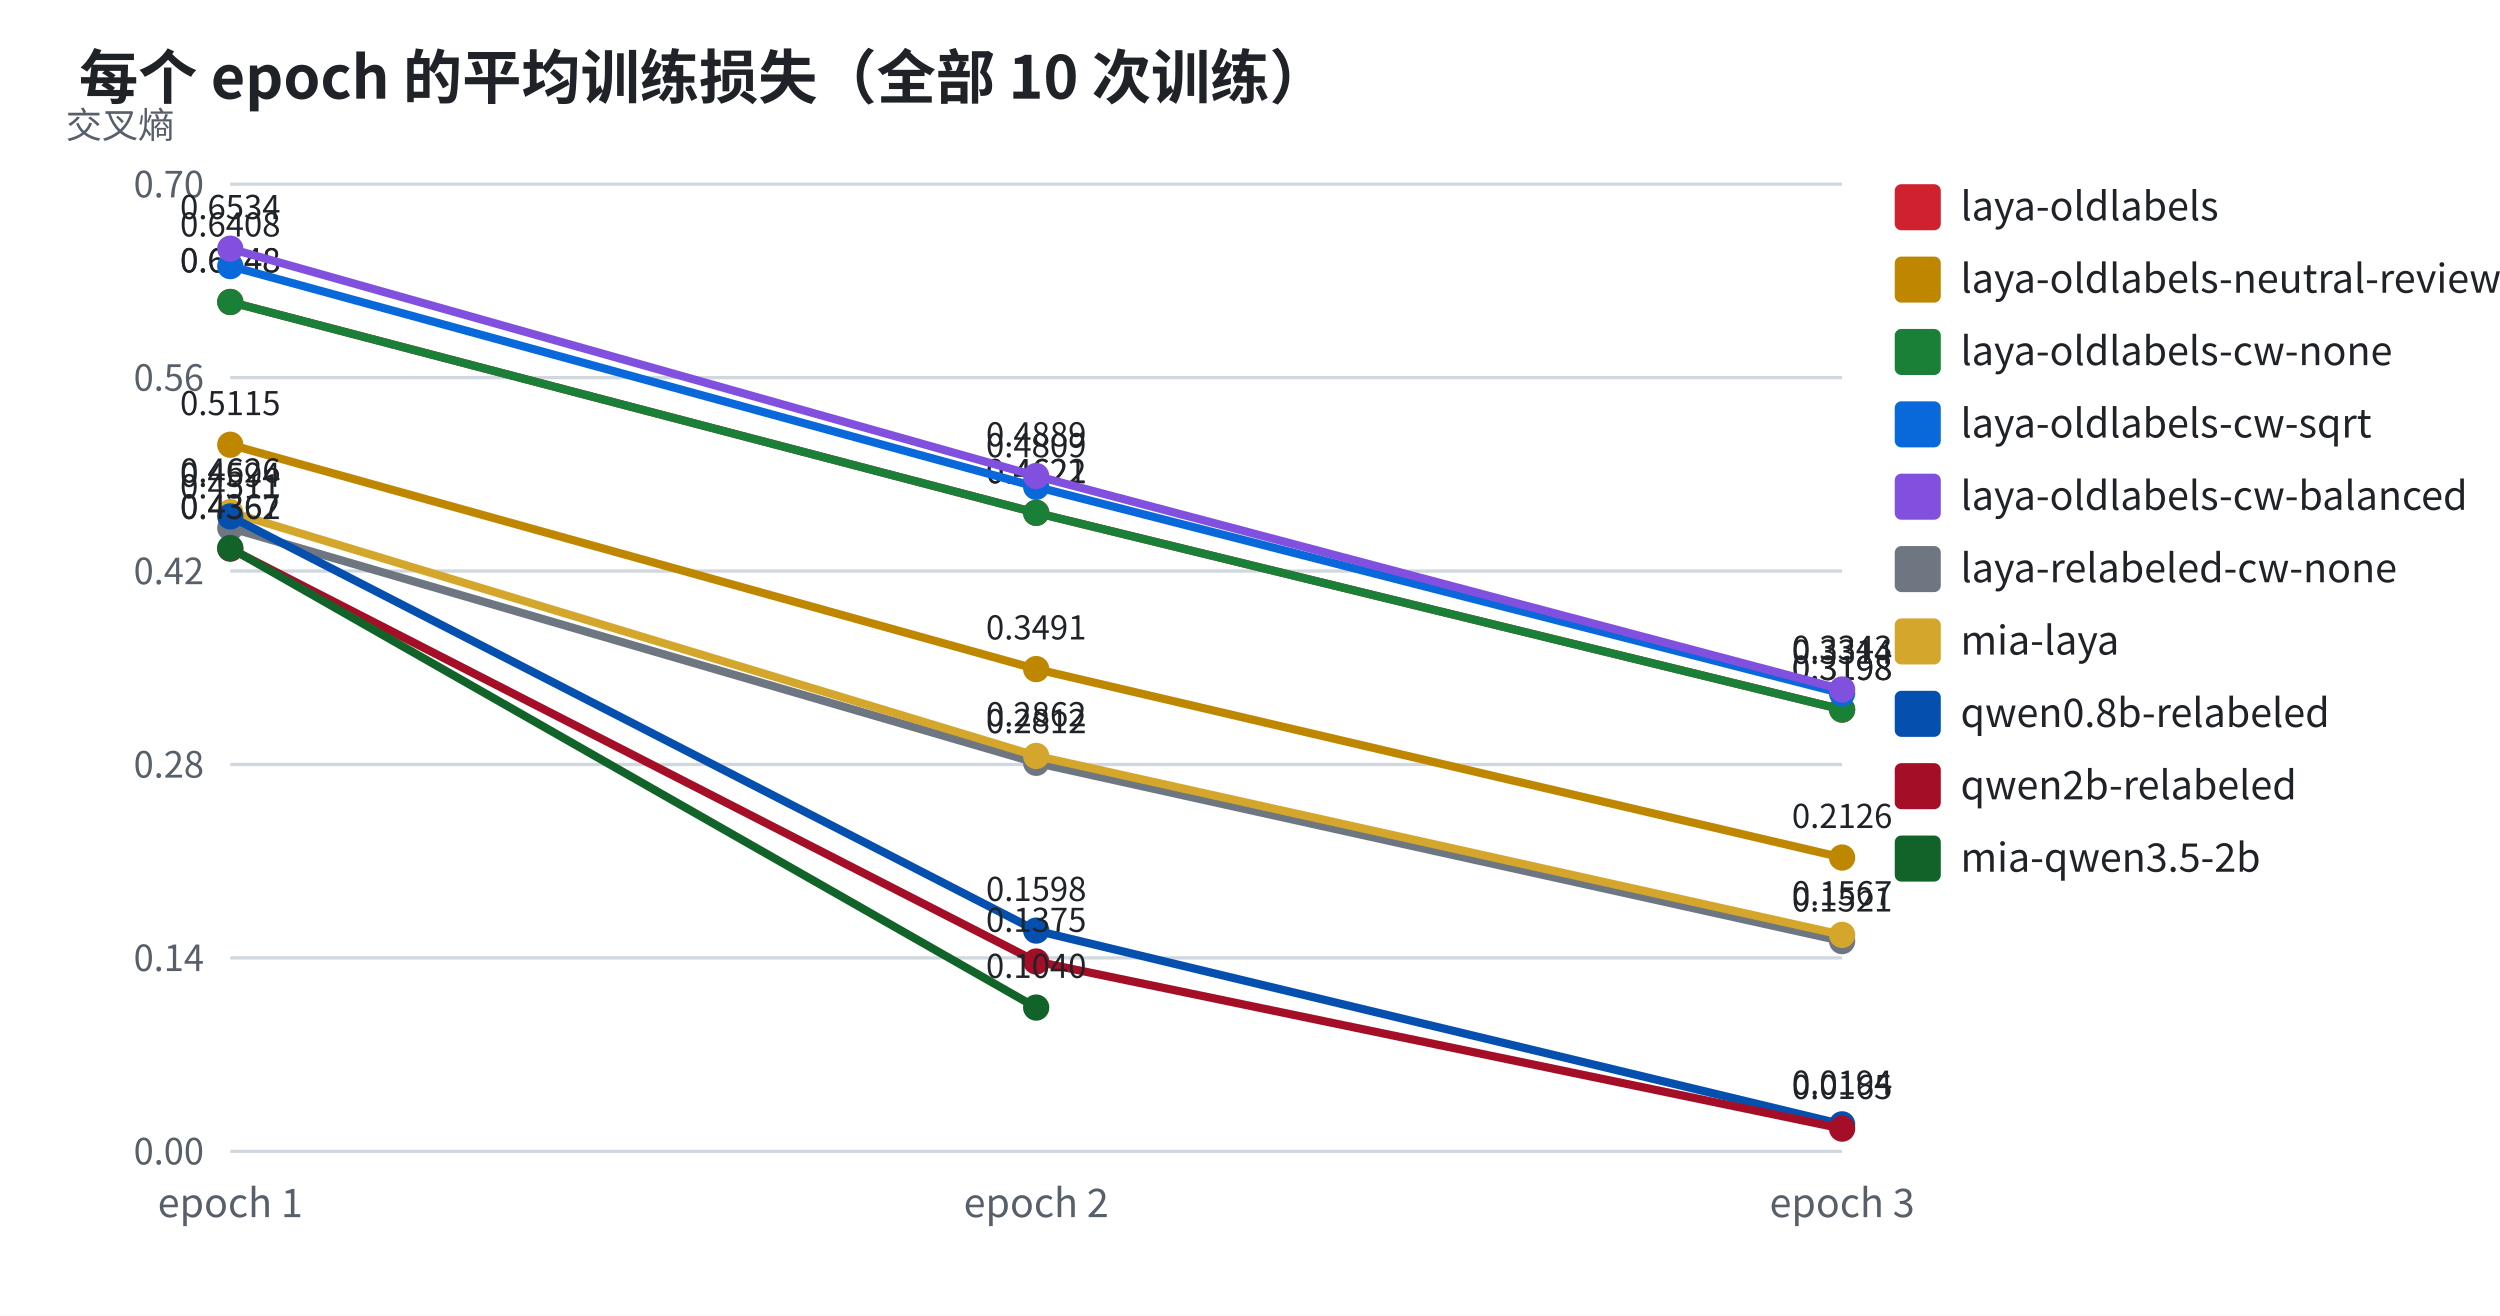
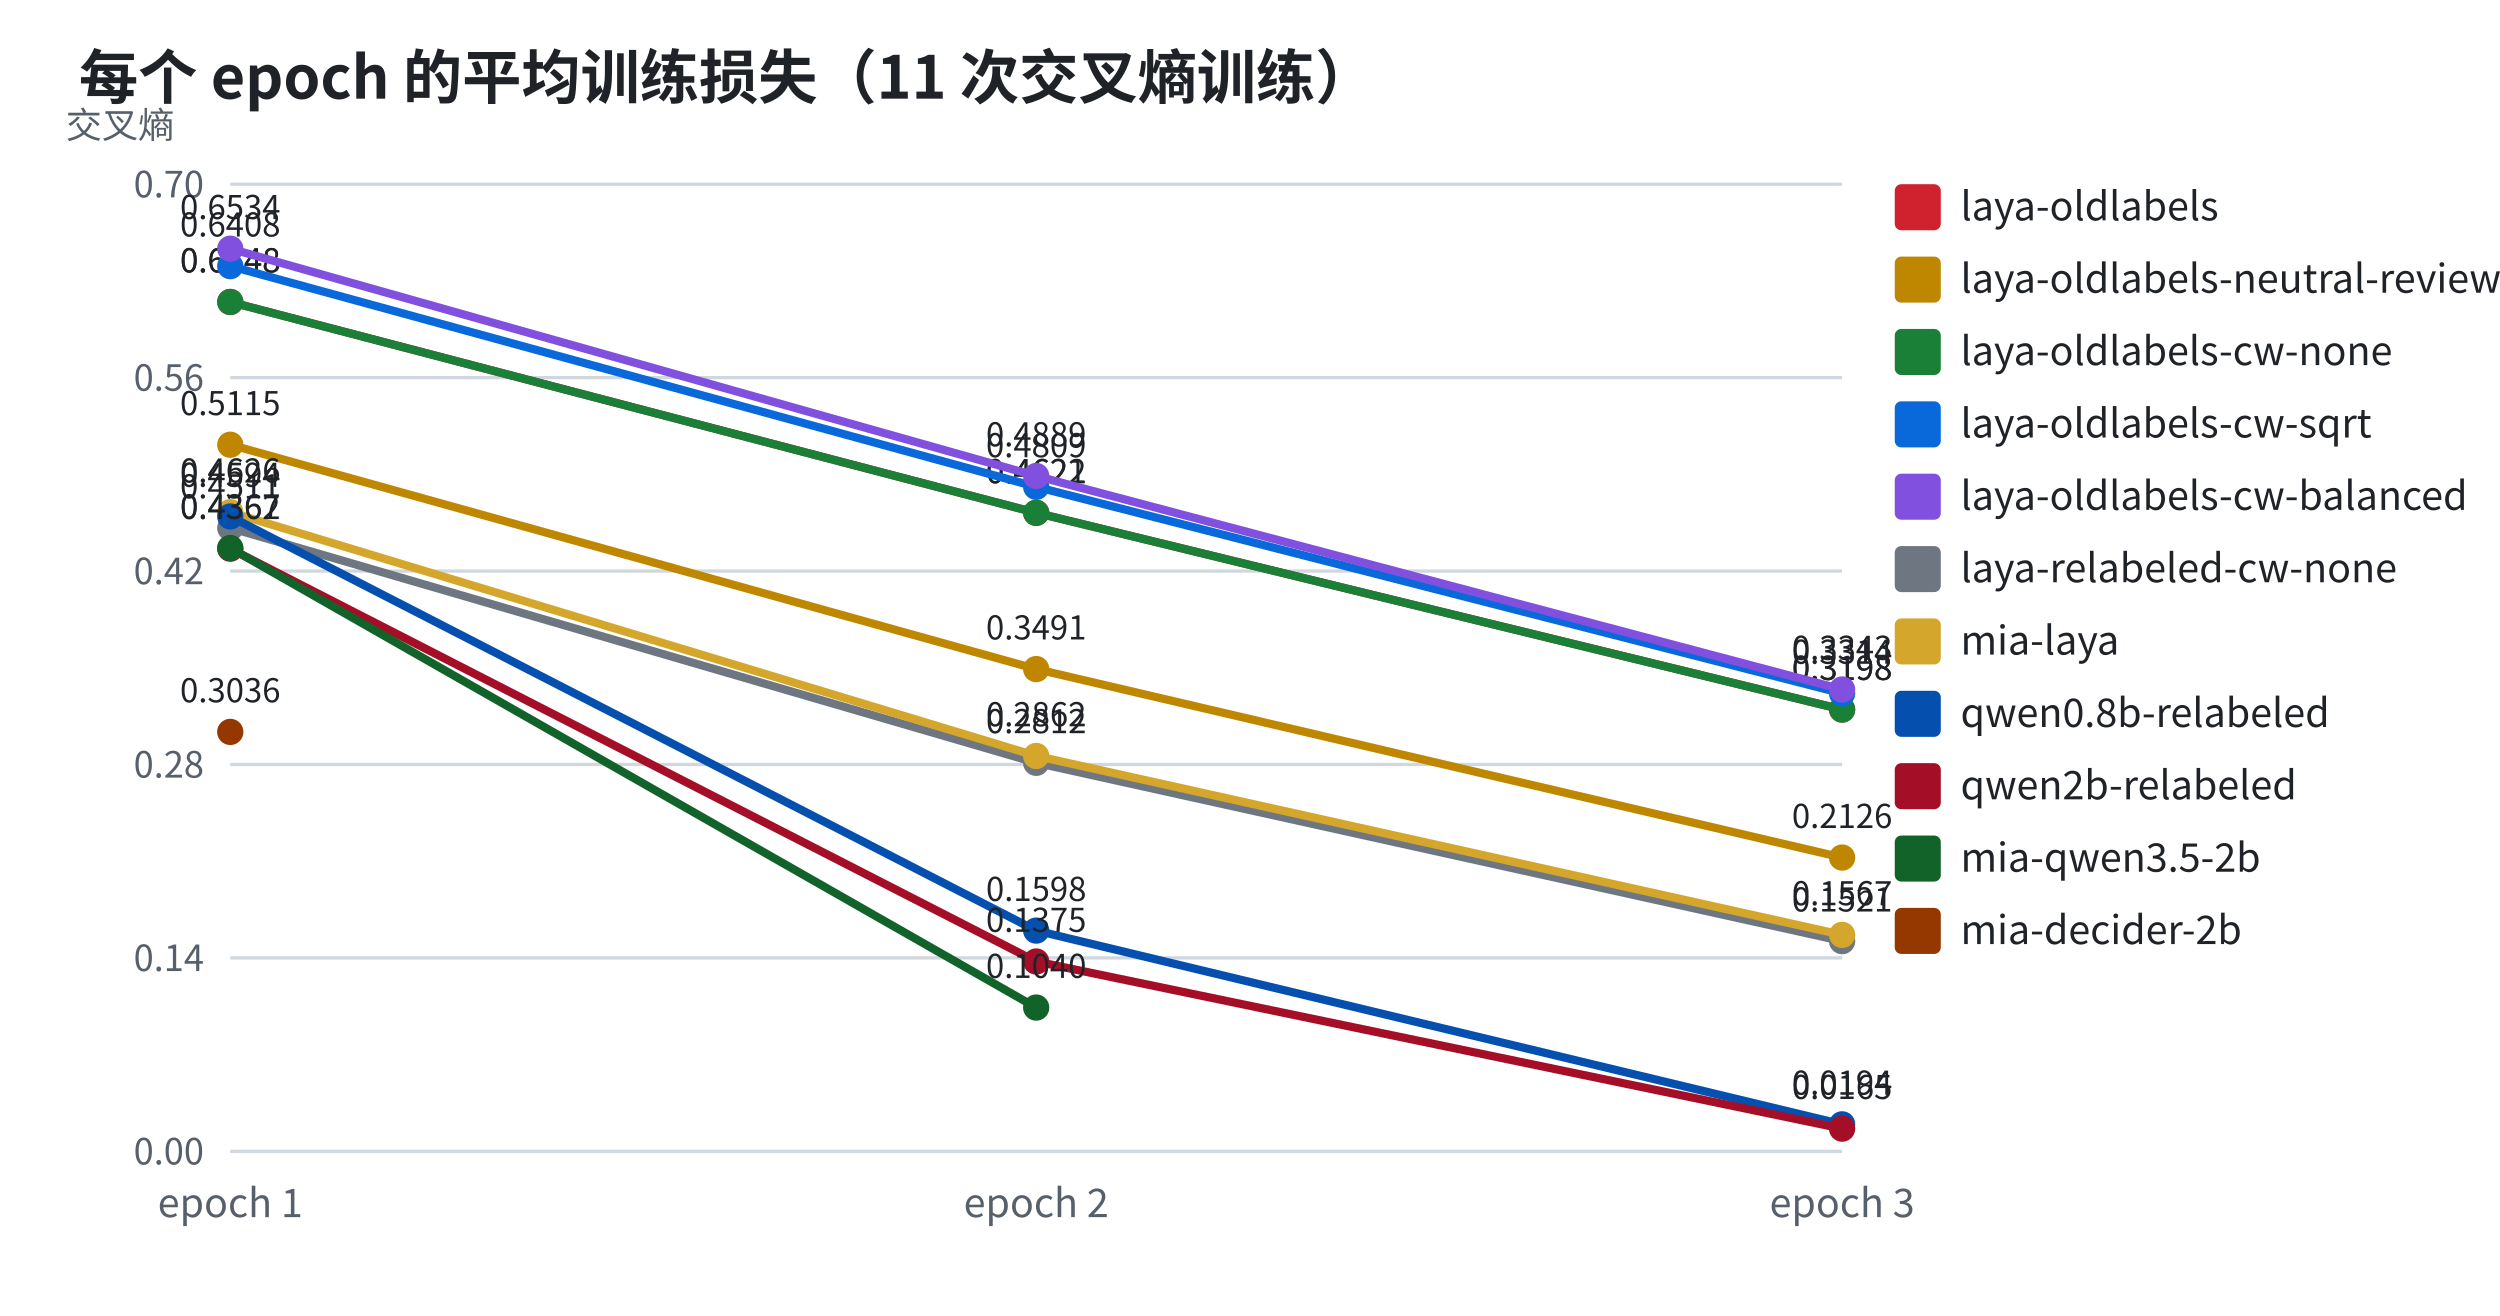
- <svg xmlns="http://www.w3.org/2000/svg" width="760" height="400" viewBox="0 0 760 400" role="img" aria-label="每个 epoch 的平均训练损失（全部 10 次训练）" font-family="-apple-system, BlinkMacSystemFont, &quot;Segoe UI&quot;, &quot;PingFang SC&quot;, &quot;Microsoft YaHei&quot;, &quot;Noto Sans CJK SC&quot;, sans-serif">
+ <svg xmlns="http://www.w3.org/2000/svg" width="760" height="400" viewBox="0 0 760 400" role="img" aria-label="每个 epoch 的平均训练损失（11 次交叉熵训练）" font-family="-apple-system, BlinkMacSystemFont, &quot;Segoe UI&quot;, &quot;PingFang SC&quot;, &quot;Microsoft YaHei&quot;, &quot;Noto Sans CJK SC&quot;, sans-serif">
  <rect width="760" height="400" fill="#ffffff" />
-   <text x="24" y="30" font-size="18" font-weight="600" fill="#1f2328">每个 epoch 的平均训练损失（全部 10 次训练）</text>
+   <text x="24" y="30" font-size="18" font-weight="600" fill="#1f2328">每个 epoch 的平均训练损失（11 次交叉熵训练）</text>
  <line x1="70" y1="350.0" x2="560" y2="350.0" stroke="#d0d7de" />
  <text x="62" y="354.0" font-size="11" fill="#57606a" text-anchor="end">0.00</text>
  <line x1="70" y1="291.2" x2="560" y2="291.2" stroke="#d0d7de" />
  <text x="62" y="295.2" font-size="11" fill="#57606a" text-anchor="end">0.14</text>
  <line x1="70" y1="232.4" x2="560" y2="232.4" stroke="#d0d7de" />
  <text x="62" y="236.4" font-size="11" fill="#57606a" text-anchor="end">0.28</text>
  <line x1="70" y1="173.6" x2="560" y2="173.6" stroke="#d0d7de" />
  <text x="62" y="177.6" font-size="11" fill="#57606a" text-anchor="end">0.42</text>
  <line x1="70" y1="114.8" x2="560" y2="114.8" stroke="#d0d7de" />
  <text x="62" y="118.8" font-size="11" fill="#57606a" text-anchor="end">0.56</text>
  <line x1="70" y1="56.0" x2="560" y2="56.0" stroke="#d0d7de" />
  <text x="62" y="60.0" font-size="11" fill="#57606a" text-anchor="end">0.70</text>
  <text x="70.0" y="370" font-size="12" fill="#57606a" text-anchor="middle">epoch 1</text>
  <text x="315.0" y="370" font-size="12" fill="#57606a" text-anchor="middle">epoch 2</text>
  <text x="560.0" y="370" font-size="12" fill="#57606a" text-anchor="middle">epoch 3</text>
  <text x="20" y="42" font-size="11" fill="#57606a">交叉熵</text>
  <path d="M70.0,91.8 L315.0,155.9 L560.0,215.7" fill="none" stroke="#cf222e" stroke-width="2.5" />
  <circle cx="70.0" cy="91.8" r="4" fill="#cf222e" />
  <text x="70.0" y="82.8" font-size="10" fill="#1f2328" text-anchor="middle">0.6148</text>
  <circle cx="315.0" cy="155.9" r="4" fill="#cf222e" />
  <text x="315.0" y="146.9" font-size="10" fill="#1f2328" text-anchor="middle">0.4621</text>
  <circle cx="560.0" cy="215.7" r="4" fill="#cf222e" />
  <text x="560.0" y="206.7" font-size="10" fill="#1f2328" text-anchor="middle">0.3198</text>
  <rect x="576" y="56" width="14" height="14" fill="#cf222e" rx="2" />
  <text x="596" y="67" font-size="12" fill="#1f2328">laya-oldlabels</text>
  <path d="M70.0,135.2 L315.0,203.4 L560.0,260.7" fill="none" stroke="#bf8700" stroke-width="2.5" />
  <circle cx="70.0" cy="135.2" r="4" fill="#bf8700" />
  <text x="70.0" y="126.2" font-size="10" fill="#1f2328" text-anchor="middle">0.5115</text>
  <circle cx="315.0" cy="203.4" r="4" fill="#bf8700" />
  <text x="315.0" y="194.4" font-size="10" fill="#1f2328" text-anchor="middle">0.3491</text>
  <circle cx="560.0" cy="260.7" r="4" fill="#bf8700" />
  <text x="560.0" y="251.7" font-size="10" fill="#1f2328" text-anchor="middle">0.2126</text>
  <rect x="576" y="78" width="14" height="14" fill="#bf8700" rx="2" />
  <text x="596" y="89" font-size="12" fill="#1f2328">laya-oldlabels-neutral-reviewed</text>
  <path d="M70.0,91.8 L315.0,155.9 L560.0,215.7" fill="none" stroke="#1a7f37" stroke-width="2.5" />
  <circle cx="70.0" cy="91.8" r="4" fill="#1a7f37" />
  <text x="70.0" y="82.8" font-size="10" fill="#1f2328" text-anchor="middle">0.6148</text>
  <circle cx="315.0" cy="155.9" r="4" fill="#1a7f37" />
  <text x="315.0" y="146.9" font-size="10" fill="#1f2328" text-anchor="middle">0.4622</text>
  <circle cx="560.0" cy="215.7" r="4" fill="#1a7f37" />
  <text x="560.0" y="206.7" font-size="10" fill="#1f2328" text-anchor="middle">0.3198</text>
  <rect x="576" y="100" width="14" height="14" fill="#1a7f37" rx="2" />
  <text x="596" y="111" font-size="12" fill="#1f2328">laya-oldlabels-cw-none</text>
  <path d="M70.0,80.9 L315.0,148.0 L560.0,210.8" fill="none" stroke="#0969da" stroke-width="2.5" />
  <circle cx="70.0" cy="80.9" r="4" fill="#0969da" />
  <text x="70.0" y="71.9" font-size="10" fill="#1f2328" text-anchor="middle">0.6408</text>
  <circle cx="315.0" cy="148.0" r="4" fill="#0969da" />
  <text x="315.0" y="139.0" font-size="10" fill="#1f2328" text-anchor="middle">0.4809</text>
  <circle cx="560.0" cy="210.8" r="4" fill="#0969da" />
  <text x="560.0" y="201.8" font-size="10" fill="#1f2328" text-anchor="middle">0.3314</text>
  <rect x="576" y="122" width="14" height="14" fill="#0969da" rx="2" />
  <text x="596" y="133" font-size="12" fill="#1f2328">laya-oldlabels-cw-sqrt</text>
  <path d="M70.0,75.6 L315.0,144.7 L560.0,209.6" fill="none" stroke="#8250df" stroke-width="2.5" />
  <circle cx="70.0" cy="75.6" r="4" fill="#8250df" />
  <text x="70.0" y="66.6" font-size="10" fill="#1f2328" text-anchor="middle">0.6534</text>
  <circle cx="315.0" cy="144.7" r="4" fill="#8250df" />
  <text x="315.0" y="135.7" font-size="10" fill="#1f2328" text-anchor="middle">0.4889</text>
  <circle cx="560.0" cy="209.6" r="4" fill="#8250df" />
  <text x="560.0" y="200.6" font-size="10" fill="#1f2328" text-anchor="middle">0.3343</text>
  <rect x="576" y="144" width="14" height="14" fill="#8250df" rx="2" />
  <text x="596" y="155" font-size="12" fill="#1f2328">laya-oldlabels-cw-balanced</text>
  <path d="M70.0,160.5 L315.0,231.9 L560.0,286.1" fill="none" stroke="#6e7781" stroke-width="2.5" />
  <circle cx="70.0" cy="160.5" r="4" fill="#6e7781" />
  <text x="70.0" y="151.5" font-size="10" fill="#1f2328" text-anchor="middle">0.4511</text>
  <circle cx="315.0" cy="231.9" r="4" fill="#6e7781" />
  <text x="315.0" y="222.9" font-size="10" fill="#1f2328" text-anchor="middle">0.2812</text>
  <circle cx="560.0" cy="286.1" r="4" fill="#6e7781" />
  <text x="560.0" y="277.1" font-size="10" fill="#1f2328" text-anchor="middle">0.1521</text>
  <rect x="576" y="166" width="14" height="14" fill="#6e7781" rx="2" />
  <text x="596" y="177" font-size="12" fill="#1f2328">laya-relabeled-cw-none</text>
  <path d="M70.0,155.7 L315.0,229.8 L560.0,284.2" fill="none" stroke="#d4a72c" stroke-width="2.5" />
  <circle cx="70.0" cy="155.7" r="4" fill="#d4a72c" />
  <text x="70.0" y="146.7" font-size="10" fill="#1f2328" text-anchor="middle">0.4626</text>
  <circle cx="315.0" cy="229.8" r="4" fill="#d4a72c" />
  <text x="315.0" y="220.8" font-size="10" fill="#1f2328" text-anchor="middle">0.2862</text>
  <circle cx="560.0" cy="284.2" r="4" fill="#d4a72c" />
  <text x="560.0" y="275.2" font-size="10" fill="#1f2328" text-anchor="middle">0.1567</text>
  <rect x="576" y="188" width="14" height="14" fill="#d4a72c" rx="2" />
  <text x="596" y="199" font-size="12" fill="#1f2328">mia-laya</text>
  <path d="M70.0,157.0 L315.0,282.9 L560.0,341.8" fill="none" stroke="#0550ae" stroke-width="2.5" />
  <circle cx="70.0" cy="157.0" r="4" fill="#0550ae" />
  <text x="70.0" y="148.0" font-size="10" fill="#1f2328" text-anchor="middle">0.4594</text>
  <circle cx="315.0" cy="282.9" r="4" fill="#0550ae" />
  <text x="315.0" y="273.9" font-size="10" fill="#1f2328" text-anchor="middle">0.1598</text>
  <circle cx="560.0" cy="341.8" r="4" fill="#0550ae" />
  <text x="560.0" y="332.8" font-size="10" fill="#1f2328" text-anchor="middle">0.0194</text>
  <rect x="576" y="210" width="14" height="14" fill="#0550ae" rx="2" />
  <text x="596" y="221" font-size="12" fill="#1f2328">qwen0.8b-relabeled</text>
  <path d="M70.0,166.8 L315.0,292.3 L560.0,343.1" fill="none" stroke="#a40e26" stroke-width="2.5" />
  <circle cx="70.0" cy="166.8" r="4" fill="#a40e26" />
  <text x="70.0" y="157.8" font-size="10" fill="#1f2328" text-anchor="middle">0.4362</text>
  <circle cx="315.0" cy="292.3" r="4" fill="#a40e26" />
  <text x="315.0" y="283.3" font-size="10" fill="#1f2328" text-anchor="middle">0.1375</text>
  <circle cx="560.0" cy="343.1" r="4" fill="#a40e26" />
  <text x="560.0" y="334.1" font-size="10" fill="#1f2328" text-anchor="middle">0.0165</text>
  <rect x="576" y="232" width="14" height="14" fill="#a40e26" rx="2" />
  <text x="596" y="243" font-size="12" fill="#1f2328">qwen2b-relabeled</text>
  <path d="M70.0,166.6 L315.0,306.3" fill="none" stroke="#116329" stroke-width="2.5" />
  <circle cx="70.0" cy="166.6" r="4" fill="#116329" />
  <text x="70.0" y="157.6" font-size="10" fill="#1f2328" text-anchor="middle">0.4367</text>
  <circle cx="315.0" cy="306.3" r="4" fill="#116329" />
  <text x="315.0" y="297.3" font-size="10" fill="#1f2328" text-anchor="middle">0.1040</text>
  <rect x="576" y="254" width="14" height="14" fill="#116329" rx="2" />
  <text x="596" y="265" font-size="12" fill="#1f2328">mia-qwen3.5-2b</text>
+   <path d="M70.0,222.5" fill="none" stroke="#953800" stroke-width="2.5" />
+   <circle cx="70.0" cy="222.5" r="4" fill="#953800" />
+   <text x="70.0" y="213.5" font-size="10" fill="#1f2328" text-anchor="middle">0.3036</text>
+   <rect x="576" y="276" width="14" height="14" fill="#953800" rx="2" />
+   <text x="596" y="287" font-size="12" fill="#1f2328">mia-decider-2b</text>
</svg>
